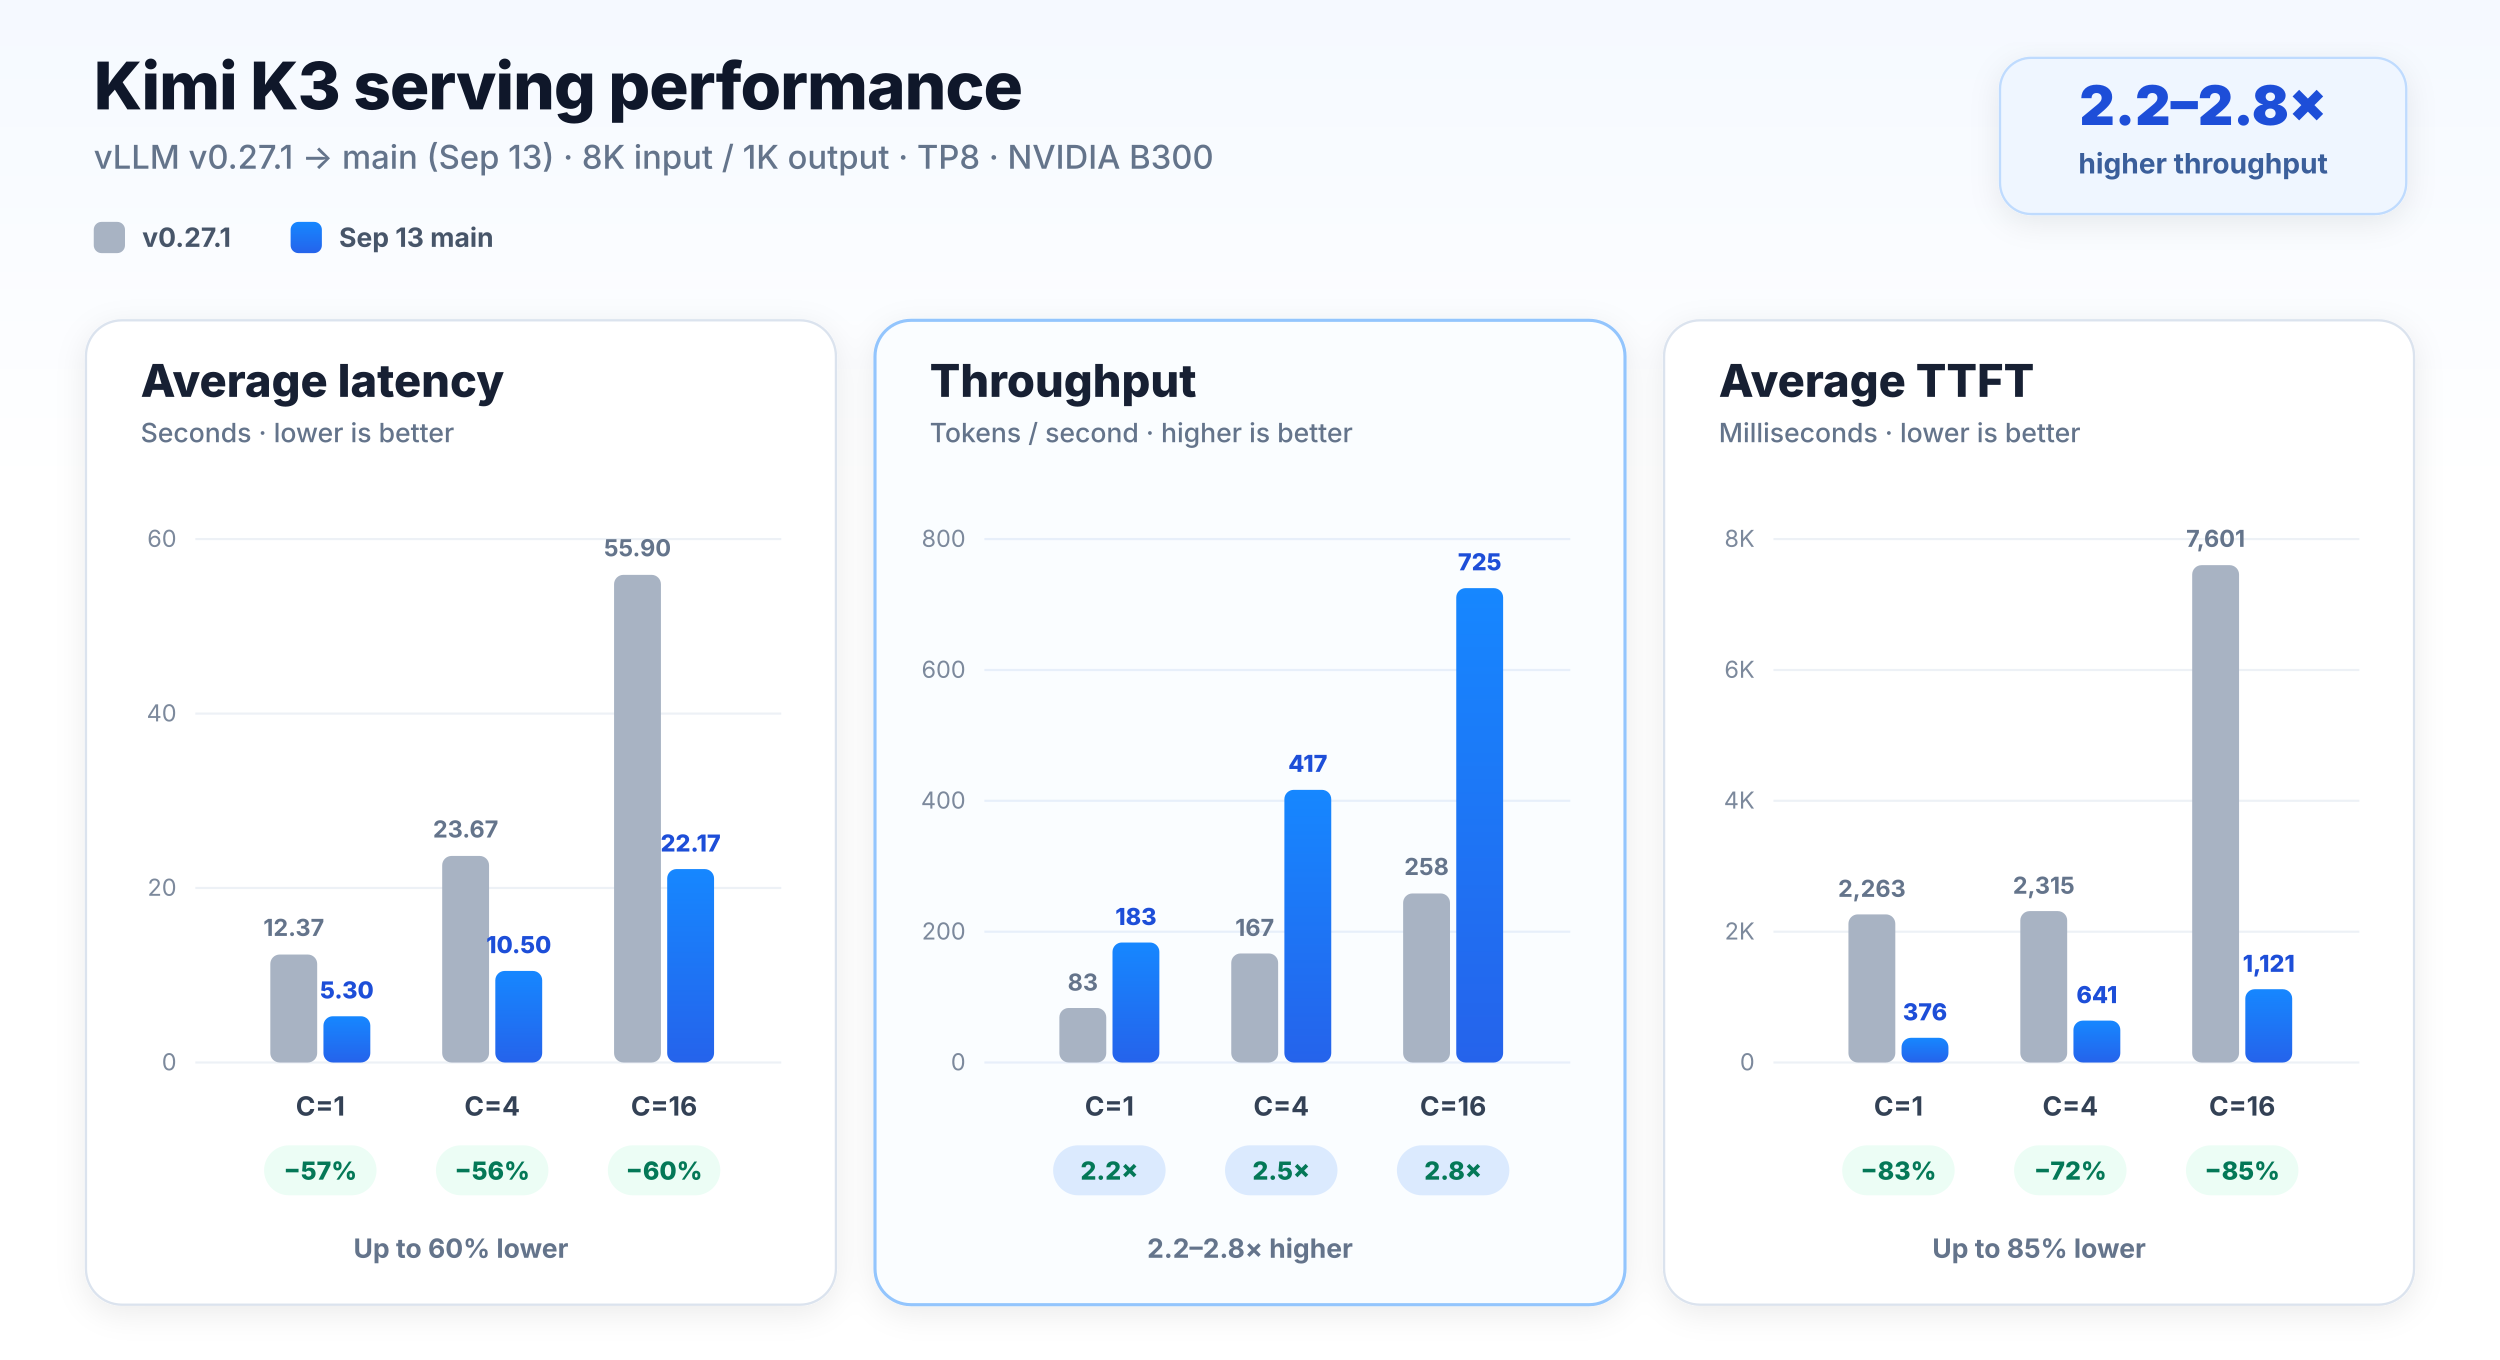
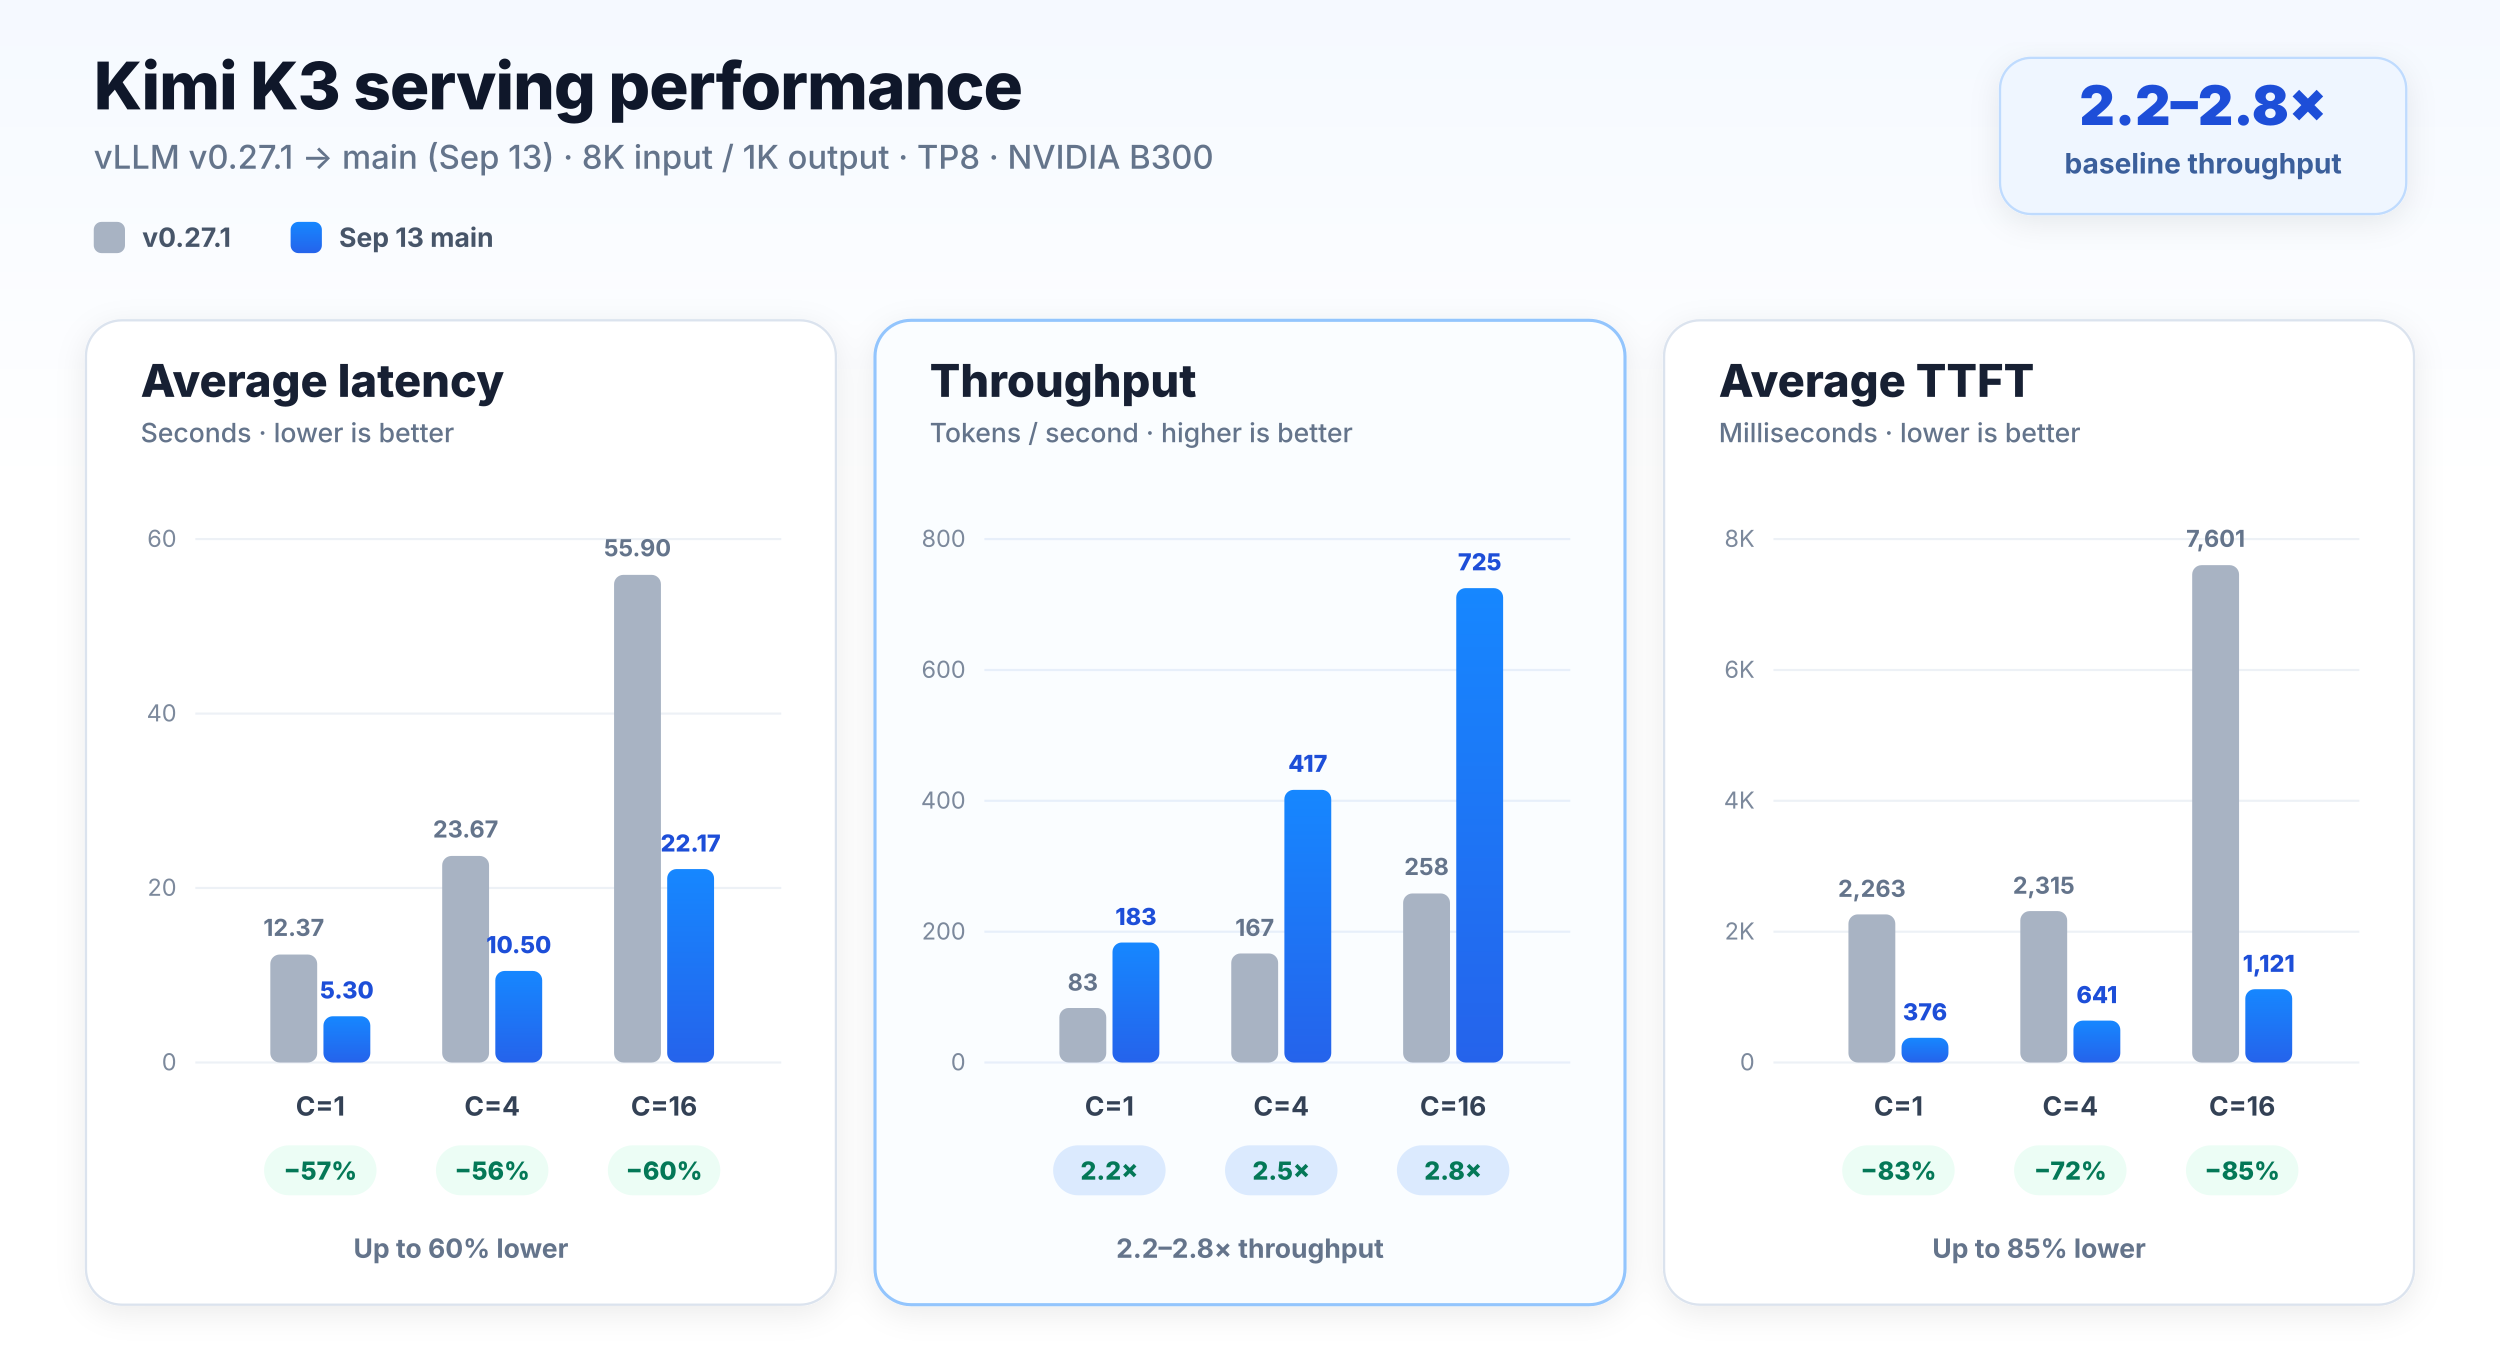
<svg xmlns="http://www.w3.org/2000/svg" width="1600" height="870" viewBox="0 0 1600 870" role="img" aria-labelledby="title desc">
  <defs>
    <linearGradient id="page-bg" x1="0" y1="0" x2="0" y2="1">
      <stop offset="0" stop-color="#f5f9ff" />
      <stop offset="0.34" stop-color="#ffffff" />
    </linearGradient>
    <linearGradient id="main-bar" x1="0" y1="0" x2="0" y2="1">
      <stop offset="0" stop-color="#1687ff" />
      <stop offset="1" stop-color="#2563eb" />
    </linearGradient>
    <filter id="shadow" x="-15%" y="-15%" width="130%" height="140%">
      <feDropShadow dx="0" dy="5" stdDeviation="10" flood-color="#0f172a" flood-opacity="0.08" />
    </filter>
    <style>
      .sans { font-family: Inter, ui-sans-serif, -apple-system, BlinkMacSystemFont, "Segoe UI", Arial, sans-serif; }
      .title { font-size: 42px; font-weight: 800; fill: #0f172a; letter-spacing: -0.6px; }
      .subtitle { font-size: 21px; font-weight: 500; fill: #64748b; }
      .metric { font-size: 29px; font-weight: 780; fill: #172033; }
      .metric-sub { font-size: 17px; font-weight: 550; fill: #64748b; }
      .tick { font-size: 15px; fill: #7c899c; }
      .value-base { font-size: 15px; font-weight: 700; fill: #64748b; }
      .value-main { font-size: 15px; font-weight: 800; fill: #1d4ed8; }
      .conc { font-size: 17px; font-weight: 720; fill: #334155; }
      .gain { font-size: 16px; font-weight: 800; fill: #047857; }
      .legend { font-size: 17px; font-weight: 650; fill: #475569; }
      .foot { font-size: 17px; font-weight: 700; fill: #64748b; }
    </style>
  </defs>
  <rect width="1600" height="920" fill="url(#page-bg)" />
  <g class="sans">
    <text x="60" y="70" class="title">Kimi K3 serving performance</text>
    <text x="60" y="108" class="subtitle">vLLM v0.27.1 → main (Sep 13) · 8K input / 1K output · TP8 · NVIDIA B300</text>
    <g transform="translate(60,153)">
      <rect x="0" y="-11" width="20" height="20" rx="5" fill="#a8b3c3" />
      <text x="31" y="5" class="legend">v0.27.1</text>
      <rect x="126" y="-11" width="20" height="20" rx="5" fill="url(#main-bar)" />
      <text x="157" y="5" class="legend">Sep 13 main</text>
    </g>
    <g filter="url(#shadow)">
      <rect x="1280" y="37" width="260" height="100" rx="20" fill="#eff6ff" stroke="#bfdbfe" stroke-width="1.5" />
    </g>
    <text x="1410" y="80" text-anchor="middle" font-size="35" font-weight="850" fill="#1d4ed8">2.2–2.8×</text>
-     <text x="1410" y="111" text-anchor="middle" font-size="18" font-weight="720" fill="#3b5f9b">higher throughput</text>
+     <text x="1410" y="111" text-anchor="middle" font-size="18" font-weight="720" fill="#3b5f9b">baseline throughput</text>
    <g filter="url(#shadow)">
      <rect x="55" y="205" width="480" height="630" rx="23" fill="#ffffff" stroke="#dbe3ee" stroke-width="1.5" />
      <rect x="560" y="205" width="480" height="630" rx="23" fill="#fafdff" stroke="#93c5fd" stroke-width="2" />
      <rect x="1065" y="205" width="480" height="630" rx="23" fill="#ffffff" stroke="#dbe3ee" stroke-width="1.5" />
    </g>
    <g>
      <text x="90" y="254" class="metric">Average latency</text>
      <text x="90" y="283" class="metric-sub">Seconds · lower is better</text>
      <g stroke="#edf1f6" stroke-width="1.4">
        <line x1="125" y1="680" x2="500" y2="680" />
        <line x1="125" y1="568.3" x2="500" y2="568.3" />
        <line x1="125" y1="456.7" x2="500" y2="456.7" />
        <line x1="125" y1="345" x2="500" y2="345" />
      </g>
      <g class="tick" text-anchor="end">
        <text x="113" y="685">0</text>
        <text x="113" y="573.3">20</text>
        <text x="113" y="461.7">40</text>
        <text x="113" y="350">60</text>
      </g>
      <rect x="173" y="610.9" width="30" height="69.1" rx="6" fill="#a8b3c3" />
      <rect x="207" y="650.4" width="30" height="29.6" rx="6" fill="url(#main-bar)" />
      <text x="188" y="599" text-anchor="middle" class="value-base">12.37</text>
      <text x="222" y="639" text-anchor="middle" class="value-main">5.30</text>
      <rect x="283" y="547.8" width="30" height="132.2" rx="6" fill="#a8b3c3" />
      <rect x="317" y="621.4" width="30" height="58.6" rx="6" fill="url(#main-bar)" />
      <text x="298" y="536" text-anchor="middle" class="value-base">23.67</text>
      <text x="332" y="610" text-anchor="middle" class="value-main">10.50</text>
      <rect x="393" y="367.9" width="30" height="312.1" rx="6" fill="#a8b3c3" />
      <rect x="427" y="556.2" width="30" height="123.8" rx="6" fill="url(#main-bar)" />
      <text x="408" y="356" text-anchor="middle" class="value-base">55.90</text>
      <text x="442" y="545" text-anchor="middle" class="value-main">22.17</text>
      <g text-anchor="middle">
        <text x="205" y="714" class="conc">C=1</text>
        <text x="315" y="714" class="conc">C=4</text>
        <text x="425" y="714" class="conc">C=16</text>
        <rect x="169" y="733" width="72" height="32" rx="16" fill="#ecfdf5" />
        <rect x="279" y="733" width="72" height="32" rx="16" fill="#ecfdf5" />
        <rect x="389" y="733" width="72" height="32" rx="16" fill="#ecfdf5" />
        <text x="205" y="755" class="gain">−57%</text>
        <text x="315" y="755" class="gain">−56%</text>
        <text x="425" y="755" class="gain">−60%</text>
      </g>
      <text x="295" y="805" text-anchor="middle" class="foot">Up to 60% lower</text>
    </g>
    <g>
      <text x="595" y="254" class="metric">Throughput</text>
      <text x="595" y="283" class="metric-sub">Tokens / second · higher is better</text>
      <g stroke="#e7effa" stroke-width="1.4">
        <line x1="630" y1="680" x2="1005" y2="680" />
        <line x1="630" y1="596.3" x2="1005" y2="596.3" />
        <line x1="630" y1="512.5" x2="1005" y2="512.5" />
        <line x1="630" y1="428.8" x2="1005" y2="428.8" />
        <line x1="630" y1="345" x2="1005" y2="345" />
      </g>
      <g class="tick" text-anchor="end">
        <text x="618" y="685">0</text>
        <text x="618" y="601.3">200</text>
        <text x="618" y="517.5">400</text>
        <text x="618" y="433.8">600</text>
        <text x="618" y="350">800</text>
      </g>
      <rect x="678" y="645.1" width="30" height="34.9" rx="6" fill="#a8b3c3" />
      <rect x="712" y="603.2" width="30" height="76.8" rx="6" fill="url(#main-bar)" />
      <text x="693" y="634" text-anchor="middle" class="value-base">83</text>
      <text x="727" y="592" text-anchor="middle" class="value-main">183</text>
      <rect x="788" y="610.2" width="30" height="69.8" rx="6" fill="#a8b3c3" />
      <rect x="822" y="505.5" width="30" height="174.5" rx="6" fill="url(#main-bar)" />
      <text x="803" y="599" text-anchor="middle" class="value-base">167</text>
      <text x="837" y="494" text-anchor="middle" class="value-main">417</text>
      <rect x="898" y="571.8" width="30" height="108.2" rx="6" fill="#a8b3c3" />
      <rect x="932" y="376.4" width="30" height="303.6" rx="6" fill="url(#main-bar)" />
      <text x="913" y="560" text-anchor="middle" class="value-base">258</text>
      <text x="947" y="365" text-anchor="middle" class="value-main">725</text>
      <g text-anchor="middle">
        <text x="710" y="714" class="conc">C=1</text>
        <text x="820" y="714" class="conc">C=4</text>
        <text x="930" y="714" class="conc">C=16</text>
        <rect x="674" y="733" width="72" height="32" rx="16" fill="#dbeafe" />
        <rect x="784" y="733" width="72" height="32" rx="16" fill="#dbeafe" />
        <rect x="894" y="733" width="72" height="32" rx="16" fill="#dbeafe" />
        <text x="710" y="755" class="gain" fill="#1d4ed8">2.2×</text>
        <text x="820" y="755" class="gain" fill="#1d4ed8">2.5×</text>
        <text x="930" y="755" class="gain" fill="#1d4ed8">2.8×</text>
      </g>
-       <text x="800" y="805" text-anchor="middle" class="foot" fill="#1d4ed8">2.2–2.8× higher</text>
+       <text x="800" y="805" text-anchor="middle" class="foot" fill="#1d4ed8">2.2–2.8× throughput</text>
    </g>
    <g>
      <text x="1100" y="254" class="metric">Average TTFT</text>
      <text x="1100" y="283" class="metric-sub">Milliseconds · lower is better</text>
      <g stroke="#edf1f6" stroke-width="1.4">
        <line x1="1135" y1="680" x2="1510" y2="680" />
        <line x1="1135" y1="596.3" x2="1510" y2="596.3" />
        <line x1="1135" y1="512.5" x2="1510" y2="512.5" />
        <line x1="1135" y1="428.8" x2="1510" y2="428.8" />
        <line x1="1135" y1="345" x2="1510" y2="345" />
      </g>
      <g class="tick" text-anchor="end">
        <text x="1123" y="685">0</text>
        <text x="1123" y="601.3">2K</text>
        <text x="1123" y="517.5">4K</text>
        <text x="1123" y="433.8">6K</text>
        <text x="1123" y="350">8K</text>
      </g>
      <rect x="1183" y="585.2" width="30" height="94.8" rx="6" fill="#a8b3c3" />
      <rect x="1217" y="664.2" width="30" height="15.8" rx="6" fill="url(#main-bar)" />
      <text x="1198" y="574" text-anchor="middle" class="value-base">2,263</text>
      <text x="1232" y="653" text-anchor="middle" class="value-main">376</text>
      <rect x="1293" y="583.1" width="30" height="96.9" rx="6" fill="#a8b3c3" />
      <rect x="1327" y="653.2" width="30" height="26.8" rx="6" fill="url(#main-bar)" />
      <text x="1308" y="572" text-anchor="middle" class="value-base">2,315</text>
      <text x="1342" y="642" text-anchor="middle" class="value-main">641</text>
      <rect x="1403" y="361.7" width="30" height="318.3" rx="6" fill="#a8b3c3" />
      <rect x="1437" y="633.1" width="30" height="46.9" rx="6" fill="url(#main-bar)" />
      <text x="1418" y="350" text-anchor="middle" class="value-base">7,601</text>
      <text x="1452" y="622" text-anchor="middle" class="value-main">1,121</text>
      <g text-anchor="middle">
        <text x="1215" y="714" class="conc">C=1</text>
        <text x="1325" y="714" class="conc">C=4</text>
        <text x="1435" y="714" class="conc">C=16</text>
        <rect x="1179" y="733" width="72" height="32" rx="16" fill="#ecfdf5" />
        <rect x="1289" y="733" width="72" height="32" rx="16" fill="#ecfdf5" />
        <rect x="1399" y="733" width="72" height="32" rx="16" fill="#ecfdf5" />
        <text x="1215" y="755" class="gain">−83%</text>
        <text x="1325" y="755" class="gain">−72%</text>
        <text x="1435" y="755" class="gain">−85%</text>
      </g>
      <text x="1305" y="805" text-anchor="middle" class="foot">Up to 85% lower</text>
    </g>
  </g>
</svg>
